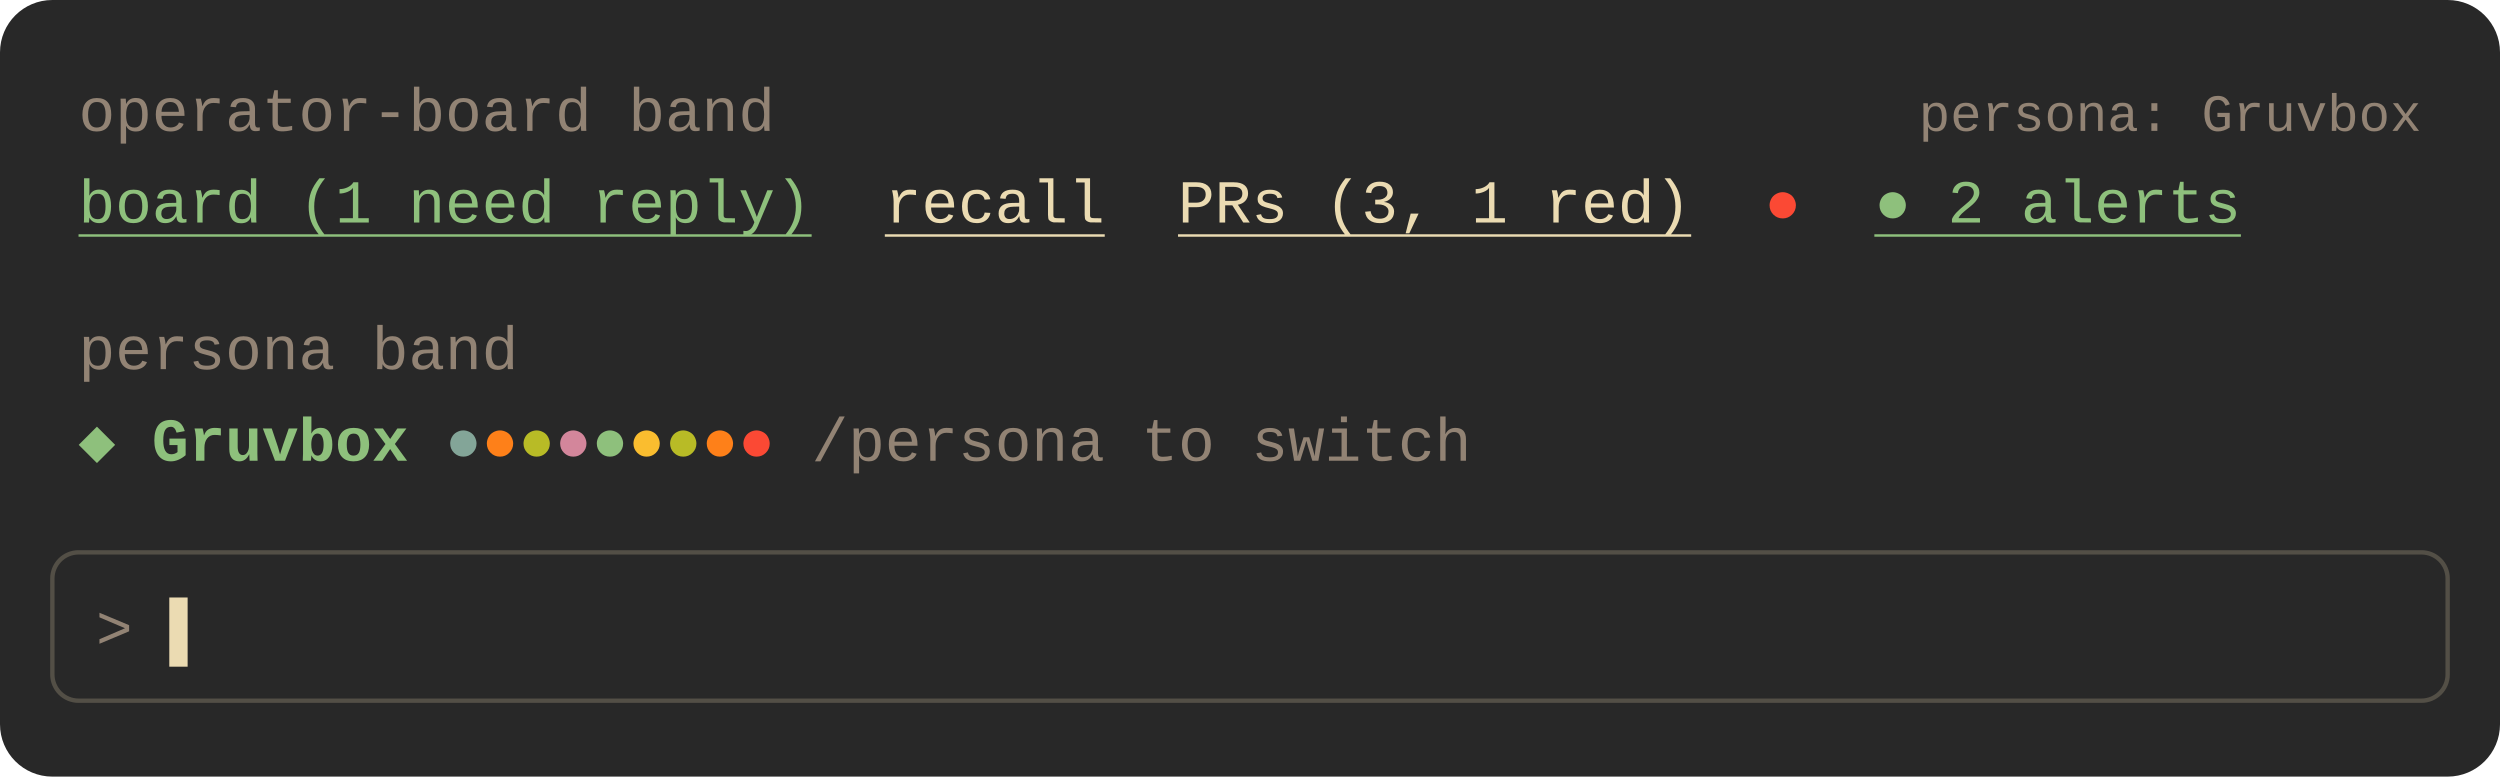
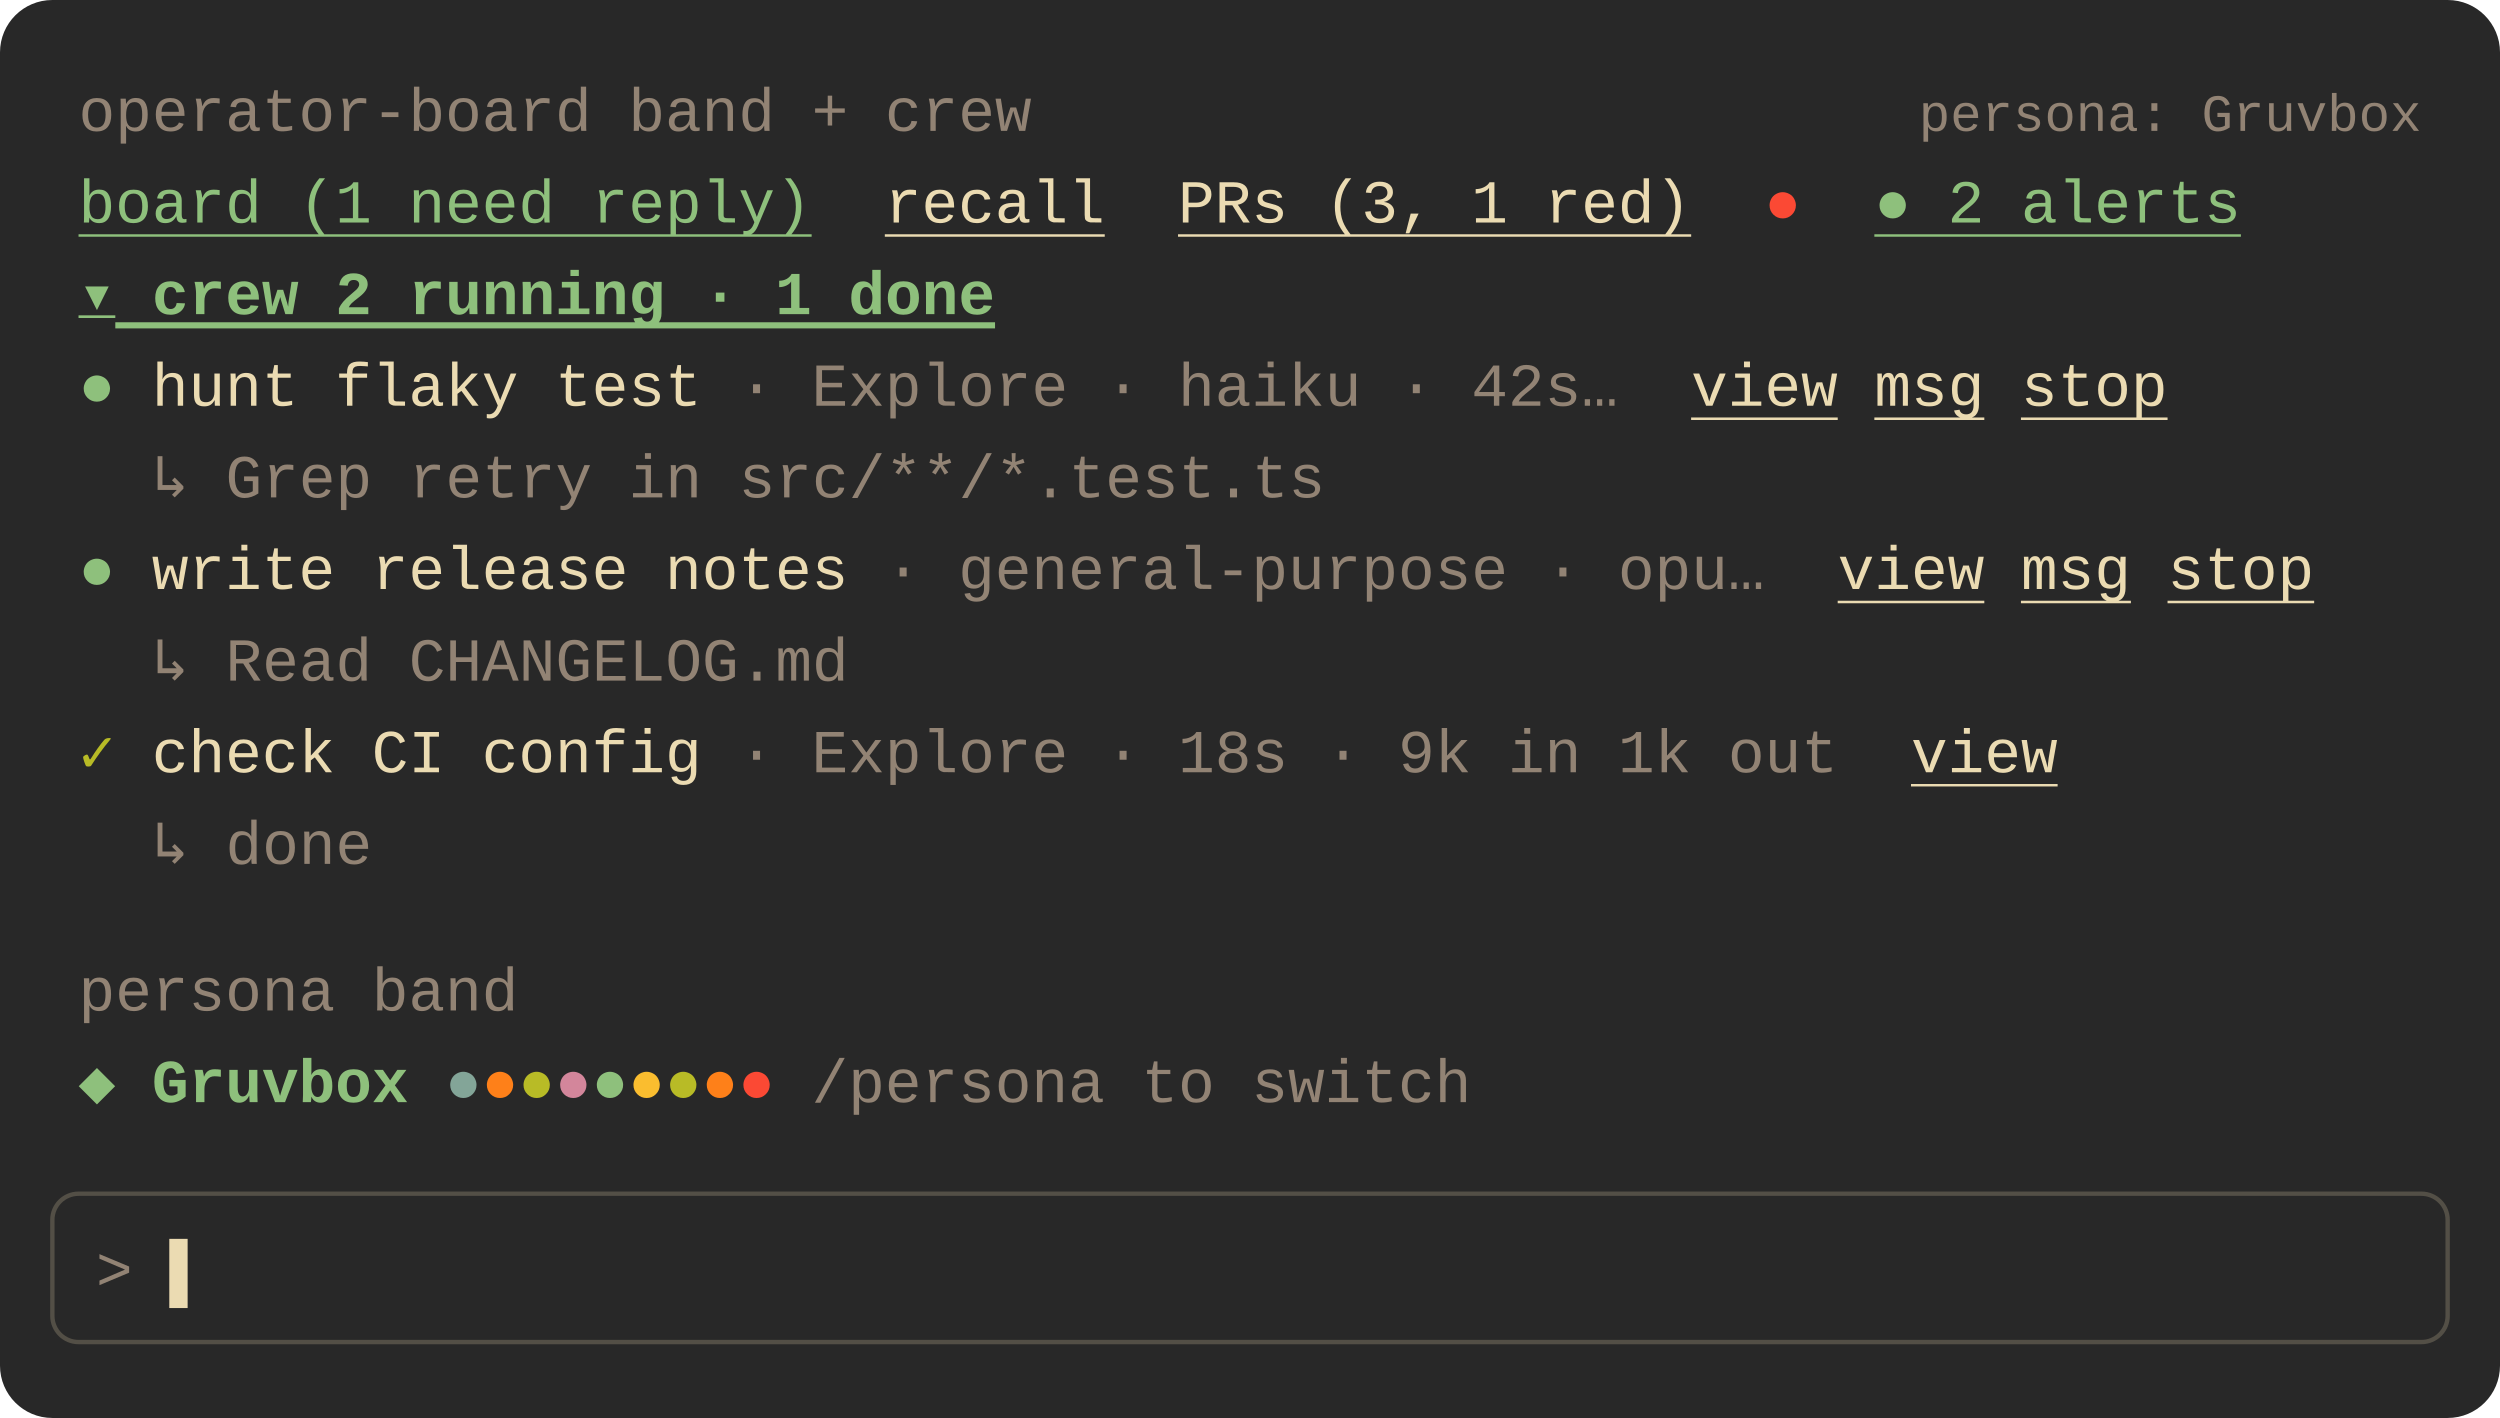
- <svg xmlns="http://www.w3.org/2000/svg" width="573" height="178" viewBox="0 0 573 178" role="img" aria-label="Illustration: the operator-board and persona bands above the Claude Code prompt (persona: Gruvbox)" font-family="ui-monospace, SFMono-Regular, Menlo, Consolas, 'Liberation Mono', monospace" font-size="14">
-   <rect width="573" height="178" rx="12" fill="#282828" />
-   <text x="18.0" y="30" fill="#928374" xml:space="preserve">operator-board band</text>
+ <svg xmlns="http://www.w3.org/2000/svg" width="573" height="325" viewBox="0 0 573 325" role="img" aria-label="Illustration: the operator-board and persona bands above the Claude Code prompt (persona: Gruvbox)" font-family="ui-monospace, SFMono-Regular, Menlo, Consolas, 'Liberation Mono', monospace" font-size="14">
+   <rect width="573" height="325" rx="12" fill="#282828" />
+   <text x="18.0" y="30" fill="#928374" xml:space="preserve">operator-board band + crew</text>
  <text x="18.0" y="51" fill="#8ec07c" text-decoration="underline" xml:space="preserve">board (1 need reply)</text>
  <text x="186.0" y="51" fill="#ebdbb2" xml:space="preserve">  </text>
  <text x="202.8" y="51" fill="#ebdbb2" text-decoration="underline" xml:space="preserve">recall</text>
  <text x="253.2" y="51" fill="#ebdbb2" xml:space="preserve">  </text>
  <text x="270.0" y="51" fill="#ebdbb2" text-decoration="underline" xml:space="preserve">PRs (3, 1 red)</text>
  <text x="387.6" y="51" fill="#ebdbb2" xml:space="preserve">  </text>
  <text x="404.4" y="51" fill="#fb4934" xml:space="preserve">●</text>
  <text x="412.8" y="51" fill="#ebdbb2" xml:space="preserve">  </text>
  <text x="429.6" y="51" fill="#8ec07c" text-decoration="underline" xml:space="preserve">● 2 alerts</text>
-   <text x="18.0" y="84.6" fill="#928374" xml:space="preserve">persona band</text>
-   <text x="18.0" y="105.6" fill="#8ec07c" font-weight="700" xml:space="preserve">◆ Gruvbox </text>
-   <text x="102.0" y="105.6" fill="#83a598" xml:space="preserve">●</text>
-   <text x="110.4" y="105.6" fill="#fe8019" xml:space="preserve">●</text>
-   <text x="118.8" y="105.6" fill="#b8bb26" xml:space="preserve">●</text>
-   <text x="127.2" y="105.6" fill="#d3869b" xml:space="preserve">●</text>
-   <text x="135.6" y="105.6" fill="#8ec07c" xml:space="preserve">●</text>
-   <text x="144.0" y="105.6" fill="#fabd2f" xml:space="preserve">●</text>
-   <text x="152.4" y="105.6" fill="#b8bb26" xml:space="preserve">●</text>
-   <text x="160.8" y="105.6" fill="#fe8019" xml:space="preserve">●</text>
-   <text x="169.2" y="105.6" fill="#fb4934" xml:space="preserve">●</text>
-   <text x="177.6" y="105.6" fill="#928374" xml:space="preserve"> /persona to switch</text>
-   <rect x="12" y="126.6" width="549" height="34" rx="6" fill="none" stroke="#534f46" />
-   <text x="22.0" y="148.6" fill="#928374" xml:space="preserve">&gt; </text>
-   <text x="38.8" y="148.6" fill="#ebdbb2" xml:space="preserve">▌</text>
+   <text x="18.0" y="72" fill="#8ec07c" font-weight="700" text-decoration="underline" xml:space="preserve">▾ crew 2 running · 1 done</text>
+   <text x="18.0" y="93" fill="#8ec07c" xml:space="preserve">●</text>
+   <text x="26.4" y="93" fill="#ebdbb2" xml:space="preserve"> hunt flaky test</text>
+   <text x="160.8" y="93" fill="#928374" xml:space="preserve"> · Explore · haiku · 42s…</text>
+   <text x="370.8" y="93" fill="#ebdbb2" xml:space="preserve">  </text>
+   <text x="387.6" y="93" fill="#ebdbb2" text-decoration="underline" xml:space="preserve">view</text>
+   <text x="421.2" y="93" fill="#ebdbb2" xml:space="preserve"> </text>
+   <text x="429.6" y="93" fill="#ebdbb2" text-decoration="underline" xml:space="preserve">msg</text>
+   <text x="454.8" y="93" fill="#ebdbb2" xml:space="preserve"> </text>
+   <text x="463.2" y="93" fill="#ebdbb2" text-decoration="underline" xml:space="preserve">stop</text>
+   <text x="18.0" y="114" fill="#928374" xml:space="preserve">  ↳ Grep retry in src/**/*.test.ts</text>
+   <text x="18.0" y="135" fill="#8ec07c" xml:space="preserve">●</text>
+   <text x="26.4" y="135" fill="#ebdbb2" xml:space="preserve"> write release notes</text>
+   <text x="194.4" y="135" fill="#928374" xml:space="preserve"> · general-purpose · opu…</text>
+   <text x="404.4" y="135" fill="#ebdbb2" xml:space="preserve">  </text>
+   <text x="421.2" y="135" fill="#ebdbb2" text-decoration="underline" xml:space="preserve">view</text>
+   <text x="454.8" y="135" fill="#ebdbb2" xml:space="preserve"> </text>
+   <text x="463.2" y="135" fill="#ebdbb2" text-decoration="underline" xml:space="preserve">msg</text>
+   <text x="488.4" y="135" fill="#ebdbb2" xml:space="preserve"> </text>
+   <text x="496.8" y="135" fill="#ebdbb2" text-decoration="underline" xml:space="preserve">stop</text>
+   <text x="18.0" y="156" fill="#928374" xml:space="preserve">  ↳ Read CHANGELOG.md</text>
+   <text x="18.0" y="177" fill="#b8bb26" xml:space="preserve">✓</text>
+   <text x="26.4" y="177" fill="#ebdbb2" xml:space="preserve"> check CI config</text>
+   <text x="160.8" y="177" fill="#928374" xml:space="preserve"> · Explore · 18s · 9k in 1k out</text>
+   <text x="421.2" y="177" fill="#ebdbb2" xml:space="preserve">  </text>
+   <text x="438.0" y="177" fill="#ebdbb2" text-decoration="underline" xml:space="preserve">view</text>
+   <text x="18.0" y="198" fill="#928374" xml:space="preserve">  ↳ done</text>
+   <text x="18.0" y="231.6" fill="#928374" xml:space="preserve">persona band</text>
+   <text x="18.0" y="252.6" fill="#8ec07c" font-weight="700" xml:space="preserve">◆ Gruvbox </text>
+   <text x="102.0" y="252.6" fill="#83a598" xml:space="preserve">●</text>
+   <text x="110.4" y="252.6" fill="#fe8019" xml:space="preserve">●</text>
+   <text x="118.8" y="252.6" fill="#b8bb26" xml:space="preserve">●</text>
+   <text x="127.2" y="252.6" fill="#d3869b" xml:space="preserve">●</text>
+   <text x="135.6" y="252.6" fill="#8ec07c" xml:space="preserve">●</text>
+   <text x="144.0" y="252.6" fill="#fabd2f" xml:space="preserve">●</text>
+   <text x="152.4" y="252.6" fill="#b8bb26" xml:space="preserve">●</text>
+   <text x="160.8" y="252.6" fill="#fe8019" xml:space="preserve">●</text>
+   <text x="169.2" y="252.6" fill="#fb4934" xml:space="preserve">●</text>
+   <text x="177.6" y="252.6" fill="#928374" xml:space="preserve"> /persona to switch</text>
+   <rect x="12" y="273.6" width="549" height="34" rx="6" fill="none" stroke="#534f46" />
+   <text x="22.0" y="295.6" fill="#928374" xml:space="preserve">&gt; </text>
+   <text x="38.8" y="295.6" fill="#ebdbb2" xml:space="preserve">▌</text>
  <text x="555" y="30" fill="#928374" font-size="12" text-anchor="end">persona: Gruvbox</text>
</svg>
